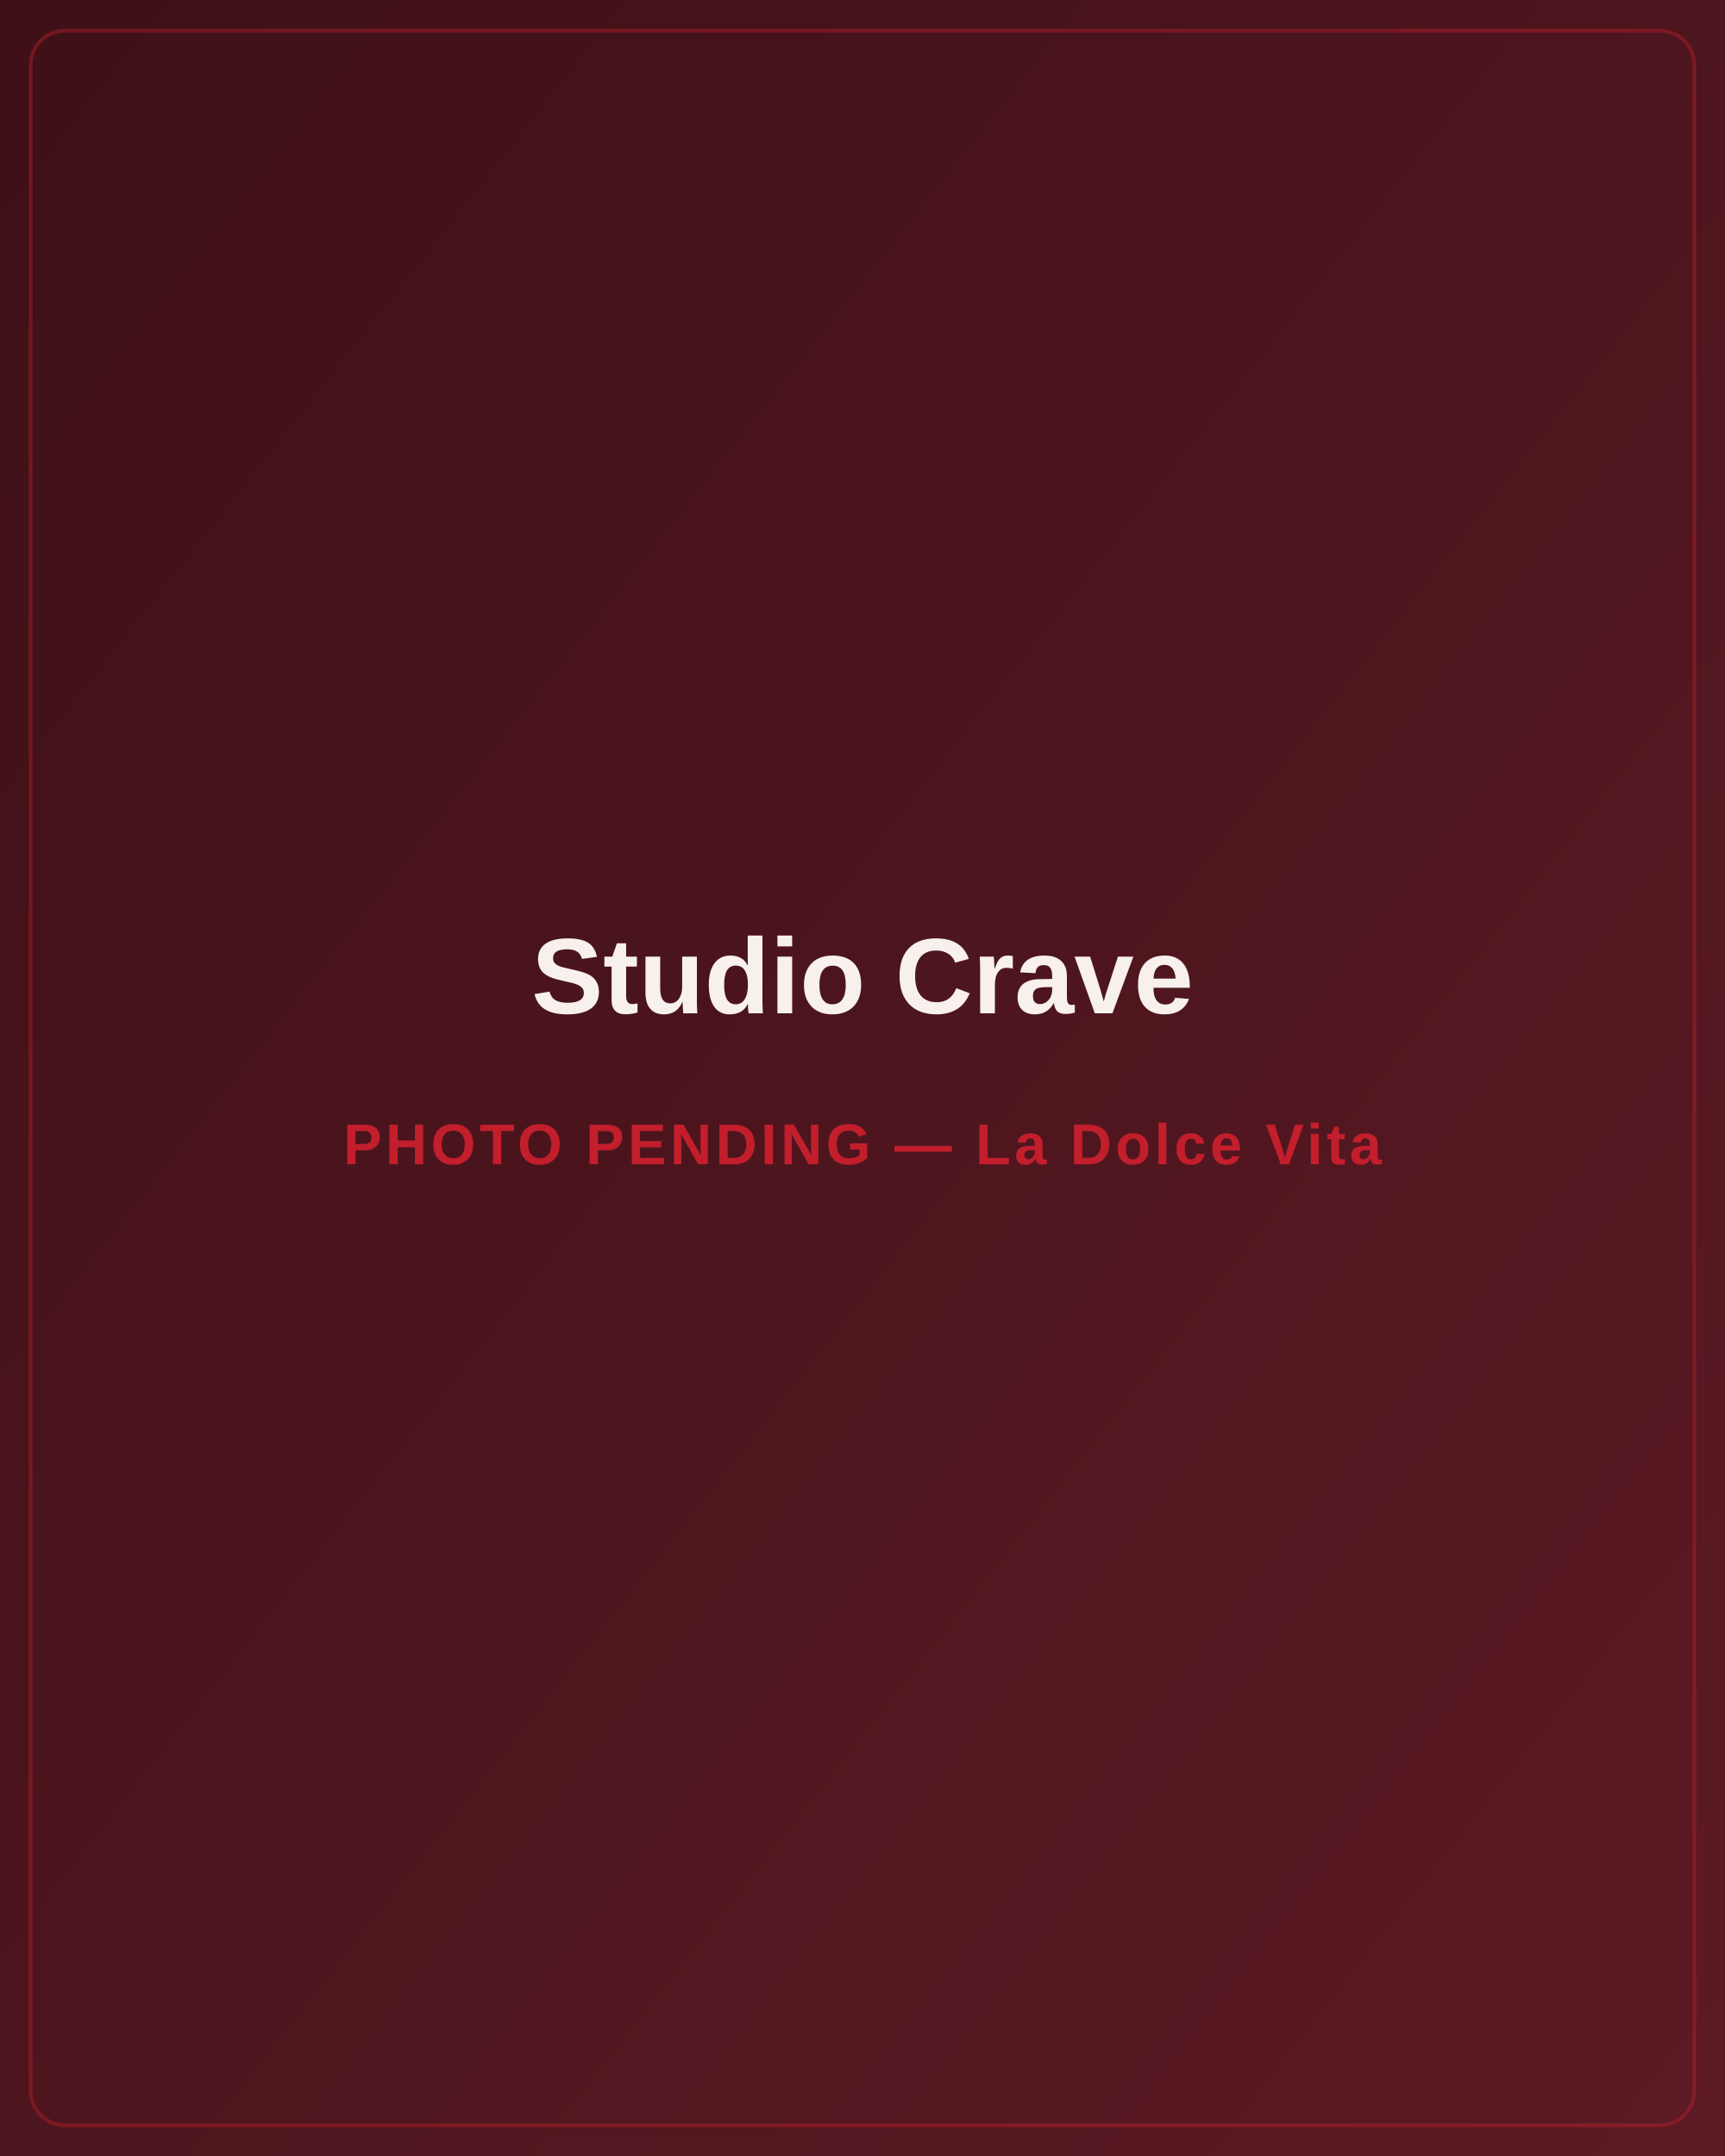
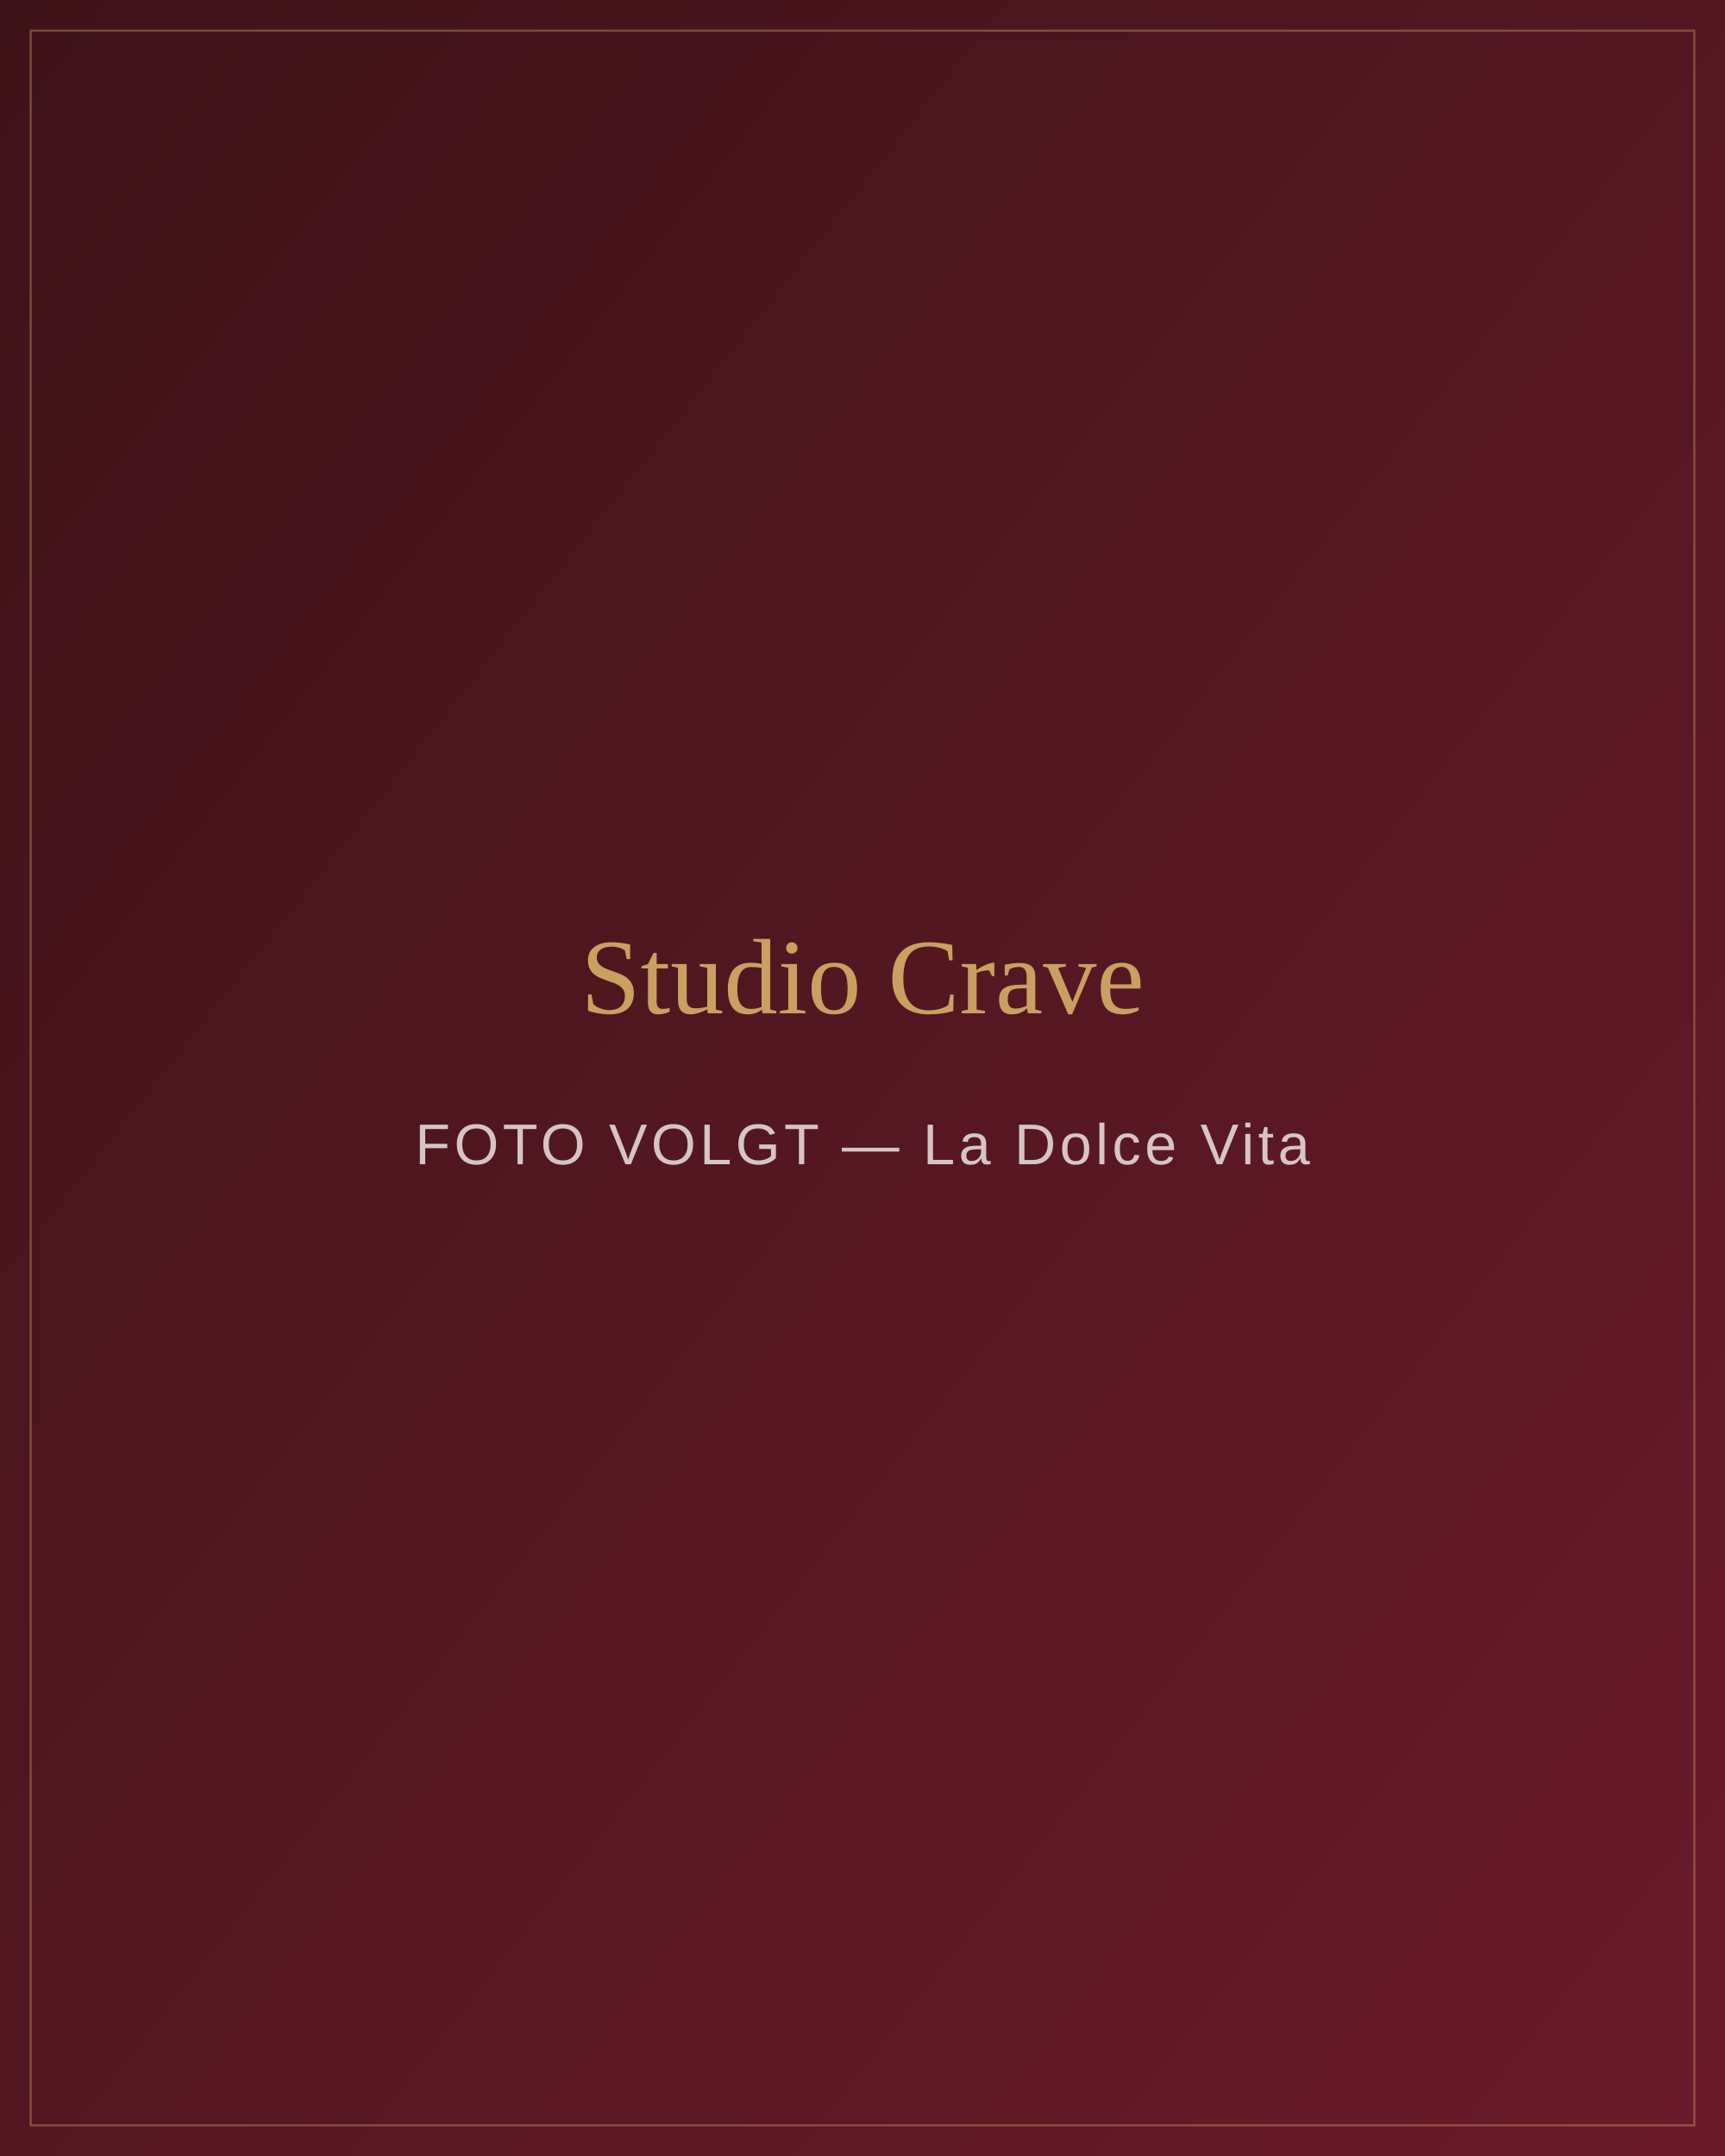
<svg xmlns="http://www.w3.org/2000/svg" width="900" height="1125" viewBox="0 0 900 1125">
  <defs>
    <linearGradient id="g" x1="0%" y1="0%" x2="100%" y2="100%">
-       <stop offset="0%" stop-color="#3E1017" />
-       <stop offset="100%" stop-color="#5C1A24" />
+       <stop offset="0%" stop-color="#3D1419" />
+       <stop offset="100%" stop-color="#6B1A2A" />
    </linearGradient>
  </defs>
  <rect width="900" height="1125" fill="url(#g)" />
-   <rect x="16" y="16" width="868" height="1093" fill="none" stroke="#C21E2C" stroke-opacity="0.4" stroke-width="2" rx="18" />
-   <text x="50%" y="47%" text-anchor="middle" font-family="'Barlow Condensed', Arial, sans-serif" font-weight="800" font-size="56" fill="#F7F0EC">Studio Crave</text>
-   <text x="50%" y="54%" text-anchor="middle" font-family="Arial, sans-serif" font-size="30" letter-spacing="2" fill="#C21E2C" font-weight="700">PHOTO PENDING — La Dolce Vita</text>
+   <rect x="16" y="16" width="868" height="1093" fill="none" stroke="#C9A060" stroke-opacity="0.45" stroke-width="1" />
+   <text x="50%" y="47%" text-anchor="middle" font-family="Georgia, 'Times New Roman', serif" font-size="56" fill="#C9A060">Studio Crave</text>
+   <text x="50%" y="54%" text-anchor="middle" font-family="Arial, sans-serif" font-size="30" letter-spacing="2" fill="#F5F0EB" fill-opacity="0.8">FOTO VOLGT — La Dolce Vita</text>
</svg>
